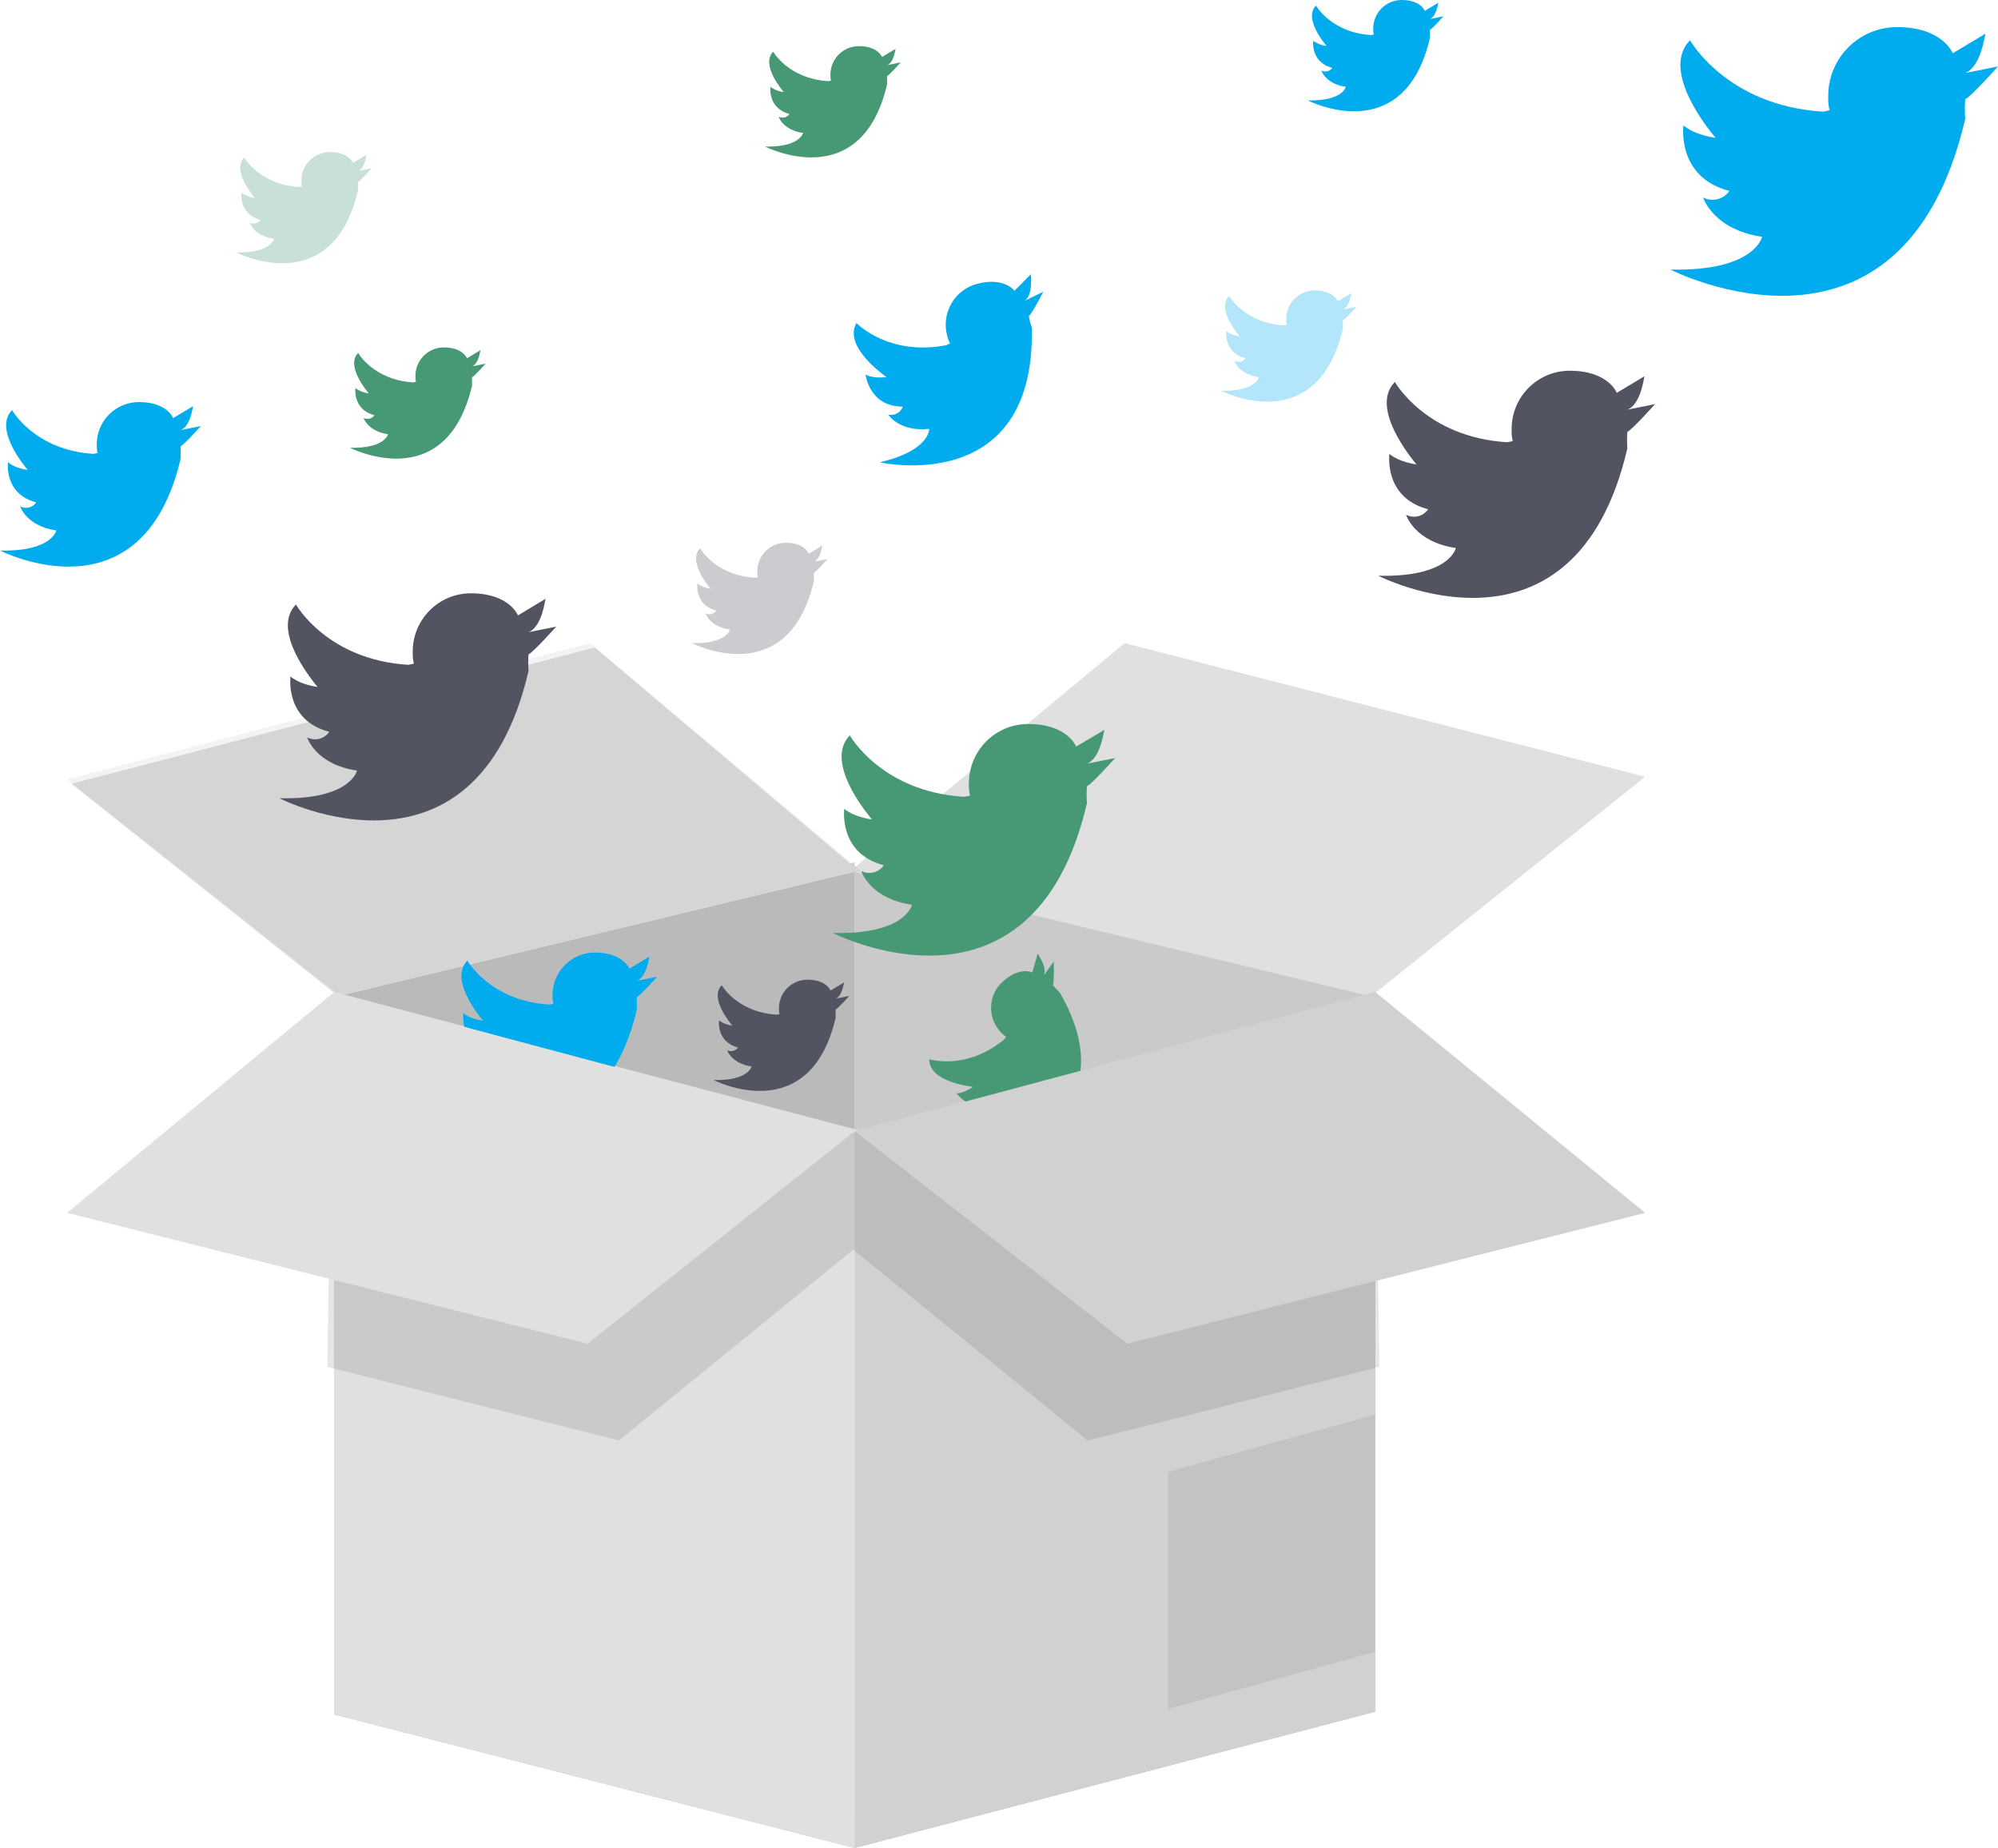
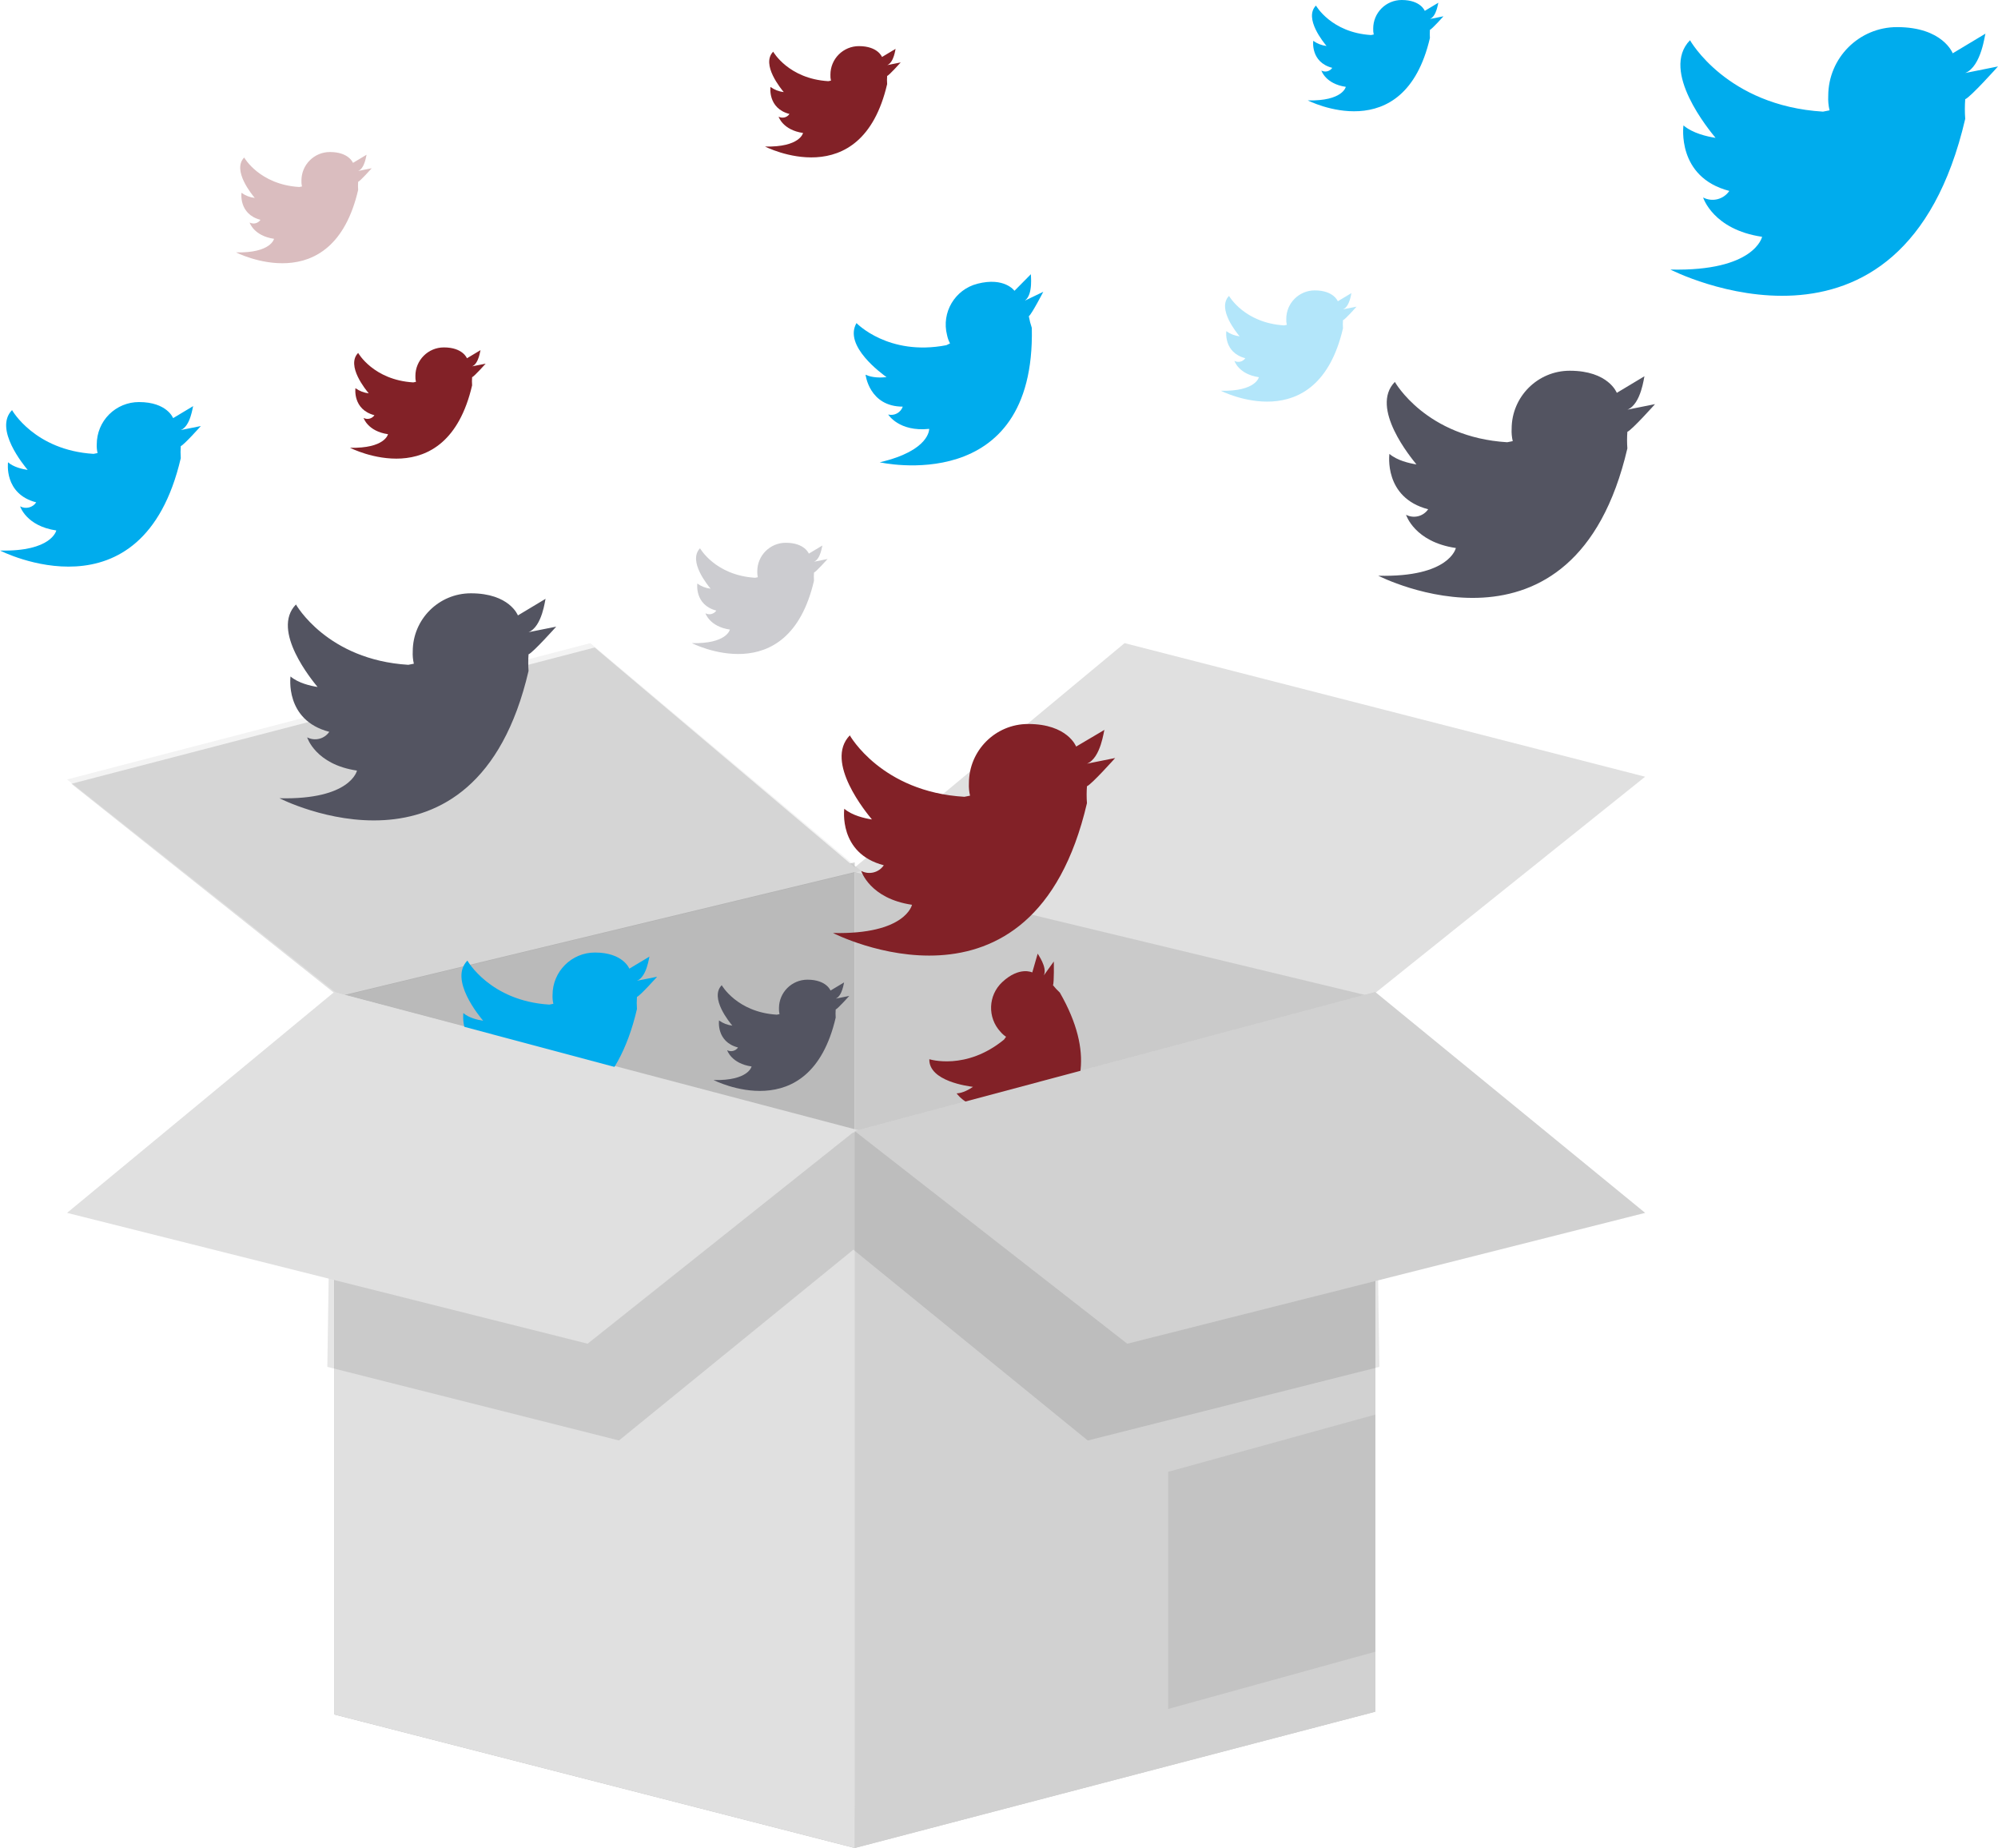
<svg xmlns="http://www.w3.org/2000/svg" id="5315dcf4-9ab7-45f5-a3d8-2e76525705db" data-name="Layer 1" width="813.15" height="752" viewBox="0 0 813.15 752">
  <polygon points="559.73 403.7 347.86 352.67 347.86 752 559.73 696.54 559.73 403.7" fill="#e0e0e0" />
  <polygon points="559.73 403.7 347.86 352.67 347.86 752 559.73 696.54 559.73 403.7" opacity="0.1" />
  <polygon points="135.99 403.7 347.86 352.67 347.86 752 135.99 697.65 135.99 403.7" fill="#e0e0e0" />
  <polygon points="135.99 401.93 347.86 350.91 347.86 752 135.99 697.65 135.99 401.93" opacity="0.17" />
  <polygon points="346.09 354.44 457.68 261.71 669.54 316.07 557.96 405.46 346.09 354.44" fill="#e0e0e0" />
  <polygon points="29.05 318.94 137.76 405.46 349.62 354.44 242.03 263.48 29.05 318.94" fill="#e0e0e0" />
  <polygon points="27.29 317.18 138.64 405.46 350.51 354.44 240.26 261.71 27.29 317.18" opacity="0.05" />
  <polygon points="135.99 403.7 135.99 697.65 347.86 752 350.72 460.27 135.99 403.7" fill="#e0e0e0" />
  <polygon points="559.73 696.54 347.86 752 347.86 460.27 559.73 403.7 559.73 696.54" fill="#e0e0e0" />
  <polygon points="559.73 696.54 347.86 752 347.86 460.27 559.73 403.7 559.73 696.54" opacity="0.07" />
  <polygon points="475.42 598.92 475.42 695.43 559.73 672.13 559.73 575.63 475.42 598.92" opacity="0.07" />
  <polygon points="133.22 556.22 251.91 586.17 347.31 508.52 347.31 460.82 135.44 407.58 133.22 556.22" opacity="0.1" />
  <polygon points="561.39 556.22 442.7 586.17 347.31 508.52 347.31 460.82 559.17 407.58 561.39 556.22" opacity="0.1" />
  <path d="M452.66,473.1l8.21-1.64s-6.9,7.72-8.21,8.21h0a33.05,33.05,0,0,0,0,4.93c-15.77,67.69-73.93,37.79-73.93,37.79,21.19.49,23-8.21,23-8.21-12.32-1.81-14.79-9.86-14.79-9.86a5.08,5.08,0,0,0,6.57-1.64c-13.31-3.45-11.5-16.43-11.5-16.43,2.3,2,5.91,2.79,8.05,3.12-1.48-1.81-14-16.76-6.41-24.48,0,0,9.2,16.43,33.35,17.91l1.64-.33a12.89,12.89,0,0,1-.33-3.61,17.25,17.25,0,0,1,17.25-17.25c11.5,0,14,6.57,14,6.57l8.21-4.93C457.59,463.24,456.77,471.46,452.66,473.1Z" transform="translate(-193.43 -74)" fill="#00aced" />
  <polygon points="135.99 403.7 27.29 493.55 239.15 546.79 347.86 460.27 135.99 403.7" fill="#e0e0e0" />
-   <path d="M618.25,470.91l4.06-5.65s.18,8.6-.34,9.65h0a27.47,27.47,0,0,0,2.79,3c28.77,50.08-23.53,64.86-23.53,64.86,13.16-11.71,9.33-18,9.33-18C602,530.62,596,527.12,596,527.12a4.22,4.22,0,0,0,3.06-4.72c-10,5.44-16.3-3.47-16.3-3.47,2.52-.1,5.18-1.65,6.66-2.66-1.92-.26-18-2.27-17.77-11.25,0,0,14.9,4.77,30.42-8l.81-1.13a10.71,10.71,0,0,1-2.25-2,14.33,14.33,0,0,1,.71-20.26c7-6.52,12.21-3.92,12.21-3.92l2.2-7.65C615.66,462.13,619.81,467.58,618.25,470.91Z" transform="translate(-193.43 -74)" fill="#479874" />
+   <path d="M618.25,470.91l4.06-5.65s.18,8.6-.34,9.65h0a27.47,27.47,0,0,0,2.79,3c28.77,50.08-23.53,64.86-23.53,64.86,13.16-11.71,9.33-18,9.33-18C602,530.62,596,527.12,596,527.12a4.22,4.22,0,0,0,3.06-4.72c-10,5.44-16.3-3.47-16.3-3.47,2.52-.1,5.18-1.65,6.66-2.66-1.92-.26-18-2.27-17.77-11.25,0,0,14.9,4.77,30.42-8l.81-1.13a10.71,10.71,0,0,1-2.25-2,14.33,14.33,0,0,1,.71-20.26c7-6.52,12.21-3.92,12.21-3.92l2.2-7.65C615.66,462.13,619.81,467.58,618.25,470.91Z" transform="translate(-193.43 -74)" fill="#822127" />
  <polygon points="559.73 403.7 669.54 493.55 458.78 546.79 347.86 460.27 559.73 403.7" fill="#e0e0e0" />
  <polygon points="559.73 403.7 669.54 493.55 458.78 546.79 347.86 460.27 559.73 403.7" opacity="0.07" />
  <path d="M610.52,196.35l7.51-3.61s-4.74,9.15-5.89,9.95h0a32.88,32.88,0,0,0,1.22,4.75c1.53,69.12-61.9,54.68-61.9,54.68,20.54-4.76,20.13-13.6,20.13-13.6-12.32,1.3-16.68-5.84-16.68-5.84a5,5,0,0,0,5.93-3.21c-13.68,0-15.14-13-15.14-13,2.7,1.33,6.39,1.23,8.53,1-1.87-1.38-17.6-12.7-12.22-22,0,0,12.93,13.56,36.56,9l1.5-.72a12.82,12.82,0,0,1-1.21-3.4,17.16,17.16,0,0,1,12.36-20.89c11.08-2.84,15.08,2.88,15.08,2.88l6.7-6.78C612.83,185.63,614.07,193.75,610.52,196.35Z" transform="translate(-193.43 -74)" fill="#00aced" />
  <path d="M267,249l8.17-1.63s-6.86,7.68-8.17,8.17h0a32.88,32.88,0,0,0,0,4.9c-15.69,67.33-73.54,37.59-73.54,37.59,21.08.49,22.88-8.17,22.88-8.17-12.26-1.8-14.71-9.81-14.71-9.81a5,5,0,0,0,6.54-1.63C194.9,275,196.7,262.12,196.7,262.12c2.29,2,5.88,2.78,8,3.11-1.47-1.8-13.89-16.67-6.37-24.35,0,0,9.15,16.34,33.18,17.81l1.63-.33a12.82,12.82,0,0,1-.33-3.6A17.16,17.16,0,0,1,250,237.61c11.44,0,13.89,6.54,13.89,6.54l8.17-4.9C271.87,239.24,271.06,247.41,267,249Z" transform="translate(-193.43 -74)" fill="#00aced" />
  <path d="M993.24,103.71l13.33-2.67s-11.2,12.53-13.33,13.33h0a53.64,53.64,0,0,0,0,8c-25.6,109.85-120,61.32-120,61.32,34.39.8,37.33-13.33,37.33-13.33-20-2.93-24-16-24-16a8.24,8.24,0,0,0,10.66-2.67c-21.6-5.6-18.66-26.66-18.66-26.66,3.73,3.2,9.6,4.53,13.06,5.07-2.4-2.93-22.66-27.2-10.4-39.73,0,0,14.93,26.66,54.12,29.06l2.67-.53a20.92,20.92,0,0,1-.53-5.87,28,28,0,0,1,28-28c18.66,0,22.66,10.66,22.66,10.66l13.33-8C1001.24,87.71,999.91,101,993.24,103.71Z" transform="translate(-193.43 -74)" fill="#00aced" />
  <path d="M775.38,81.73l5.52-1.1s-4.64,5.19-5.52,5.52h0a22.21,22.21,0,0,0,0,3.31c-10.6,45.5-49.69,25.4-49.69,25.4,14.25.33,15.46-5.52,15.46-5.52-8.28-1.21-9.94-6.63-9.94-6.63a3.41,3.41,0,0,0,4.42-1.1c-8.94-2.32-7.73-11-7.73-11a11.48,11.48,0,0,0,5.41,2.1c-1-1.21-9.39-11.26-4.31-16.45,0,0,6.18,11,22.42,12l1.1-.22a8.66,8.66,0,0,1-.22-2.43A11.59,11.59,0,0,1,763.9,74c7.73,0,9.39,4.42,9.39,4.42l5.52-3.31C778.69,75.1,778.14,80.63,775.38,81.73Z" transform="translate(-193.43 -74)" fill="#00aced" />
  <path d="M524.71,302.58l5.52-1.1s-4.64,5.19-5.52,5.52h0a22.21,22.21,0,0,0,0,3.31c-10.6,45.5-49.69,25.4-49.69,25.4,14.25.33,15.46-5.52,15.46-5.52-8.28-1.21-9.94-6.63-9.94-6.63a3.41,3.41,0,0,0,4.42-1.1c-8.94-2.32-7.73-11-7.73-11a11.48,11.48,0,0,0,5.41,2.1c-1-1.21-9.39-11.26-4.31-16.45,0,0,6.18,11,22.42,12l1.1-.22a8.66,8.66,0,0,1-.22-2.43,11.59,11.59,0,0,1,11.59-11.59c7.73,0,9.39,4.42,9.39,4.42l5.52-3.31C528,296,527.47,301.48,524.71,302.58Z" transform="translate(-193.43 -74)" fill="#535461" opacity="0.3" />
  <path d="M740,199.89l5.52-1.1S740.93,204,740,204.3h0a22.21,22.21,0,0,0,0,3.31c-10.6,45.5-49.69,25.4-49.69,25.4,14.25.33,15.46-5.52,15.46-5.52-8.28-1.21-9.94-6.63-9.94-6.63a3.41,3.41,0,0,0,4.42-1.1c-8.94-2.32-7.73-11-7.73-11a11.48,11.48,0,0,0,5.41,2.1c-1-1.21-9.39-11.26-4.31-16.45,0,0,6.18,11,22.42,12l1.1-.22a8.66,8.66,0,0,1-.22-2.43,11.59,11.59,0,0,1,11.59-11.59c7.73,0,9.39,4.42,9.39,4.42l5.52-3.31C743.36,193.26,742.8,198.78,740,199.89Z" transform="translate(-193.43 -74)" fill="#00aced" opacity="0.3" />
-   <path d="M635.8,384.76l11.48-2.3s-9.65,10.8-11.48,11.48h0a46.21,46.21,0,0,0,0,6.89c-22.05,94.63-103.36,52.83-103.36,52.83,29.63.69,32.16-11.48,32.16-11.48-17.23-2.53-20.67-13.78-20.67-13.78a7.1,7.1,0,0,0,9.19-2.3c-18.6-4.82-16.08-23-16.08-23,3.22,2.76,8.27,3.9,11.25,4.36-2.07-2.53-19.52-23.43-9-34.22,0,0,12.86,23,46.63,25l2.3-.46a18,18,0,0,1-.46-5.05,24.11,24.11,0,0,1,24.12-24.12c16.08,0,19.52,9.19,19.52,9.19L642.92,371C642.69,371,641.54,382.47,635.8,384.76Z" transform="translate(-193.43 -74)" fill="#479874" />
-   <path d="M554.52,100.5,560,99.4s-4.64,5.19-5.52,5.52h0a22.21,22.21,0,0,0,0,3.31c-10.6,45.5-49.69,25.4-49.69,25.4,14.25.33,15.46-5.52,15.46-5.52-8.28-1.21-9.94-6.63-9.94-6.63a3.41,3.41,0,0,0,4.42-1.1c-8.94-2.32-7.73-11-7.73-11a11.48,11.48,0,0,0,5.41,2.1c-1-1.21-9.39-11.26-4.31-16.45,0,0,6.18,11,22.42,12l1.1-.22a8.66,8.66,0,0,1-.22-2.43A11.59,11.59,0,0,1,543,92.77c7.73,0,9.39,4.42,9.39,4.42l5.52-3.31C557.84,93.88,557.29,99.4,554.52,100.5Z" transform="translate(-193.43 -74)" fill="#479874" />
-   <path d="M385.57,223.08l5.52-1.1s-4.64,5.19-5.52,5.52h0a22.21,22.21,0,0,0,0,3.31c-10.6,45.5-49.69,25.4-49.69,25.4,14.25.33,15.46-5.52,15.46-5.52-8.28-1.21-9.94-6.63-9.94-6.63a3.41,3.41,0,0,0,4.42-1.1c-8.94-2.32-7.73-11-7.73-11a11.48,11.48,0,0,0,5.41,2.1c-1-1.21-9.39-11.26-4.31-16.45,0,0,6.18,11,22.42,12l1.1-.22a8.66,8.66,0,0,1-.22-2.43,11.59,11.59,0,0,1,11.59-11.59c7.73,0,9.39,4.42,9.39,4.42l5.52-3.31C388.88,216.45,388.33,222,385.57,223.08Z" transform="translate(-193.43 -74)" fill="#479874" />
-   <path d="M339.19,143.57l5.52-1.1s-4.64,5.19-5.52,5.52h0a22.21,22.21,0,0,0,0,3.31c-10.6,45.5-49.69,25.4-49.69,25.4,14.25.33,15.46-5.52,15.46-5.52-8.28-1.21-9.94-6.63-9.94-6.63a3.41,3.41,0,0,0,4.42-1.1c-8.94-2.32-7.73-11-7.73-11a11.48,11.48,0,0,0,5.41,2.1c-1-1.21-9.39-11.26-4.31-16.45,0,0,6.18,11,22.42,12l1.1-.22a8.66,8.66,0,0,1-.22-2.43,11.59,11.59,0,0,1,11.59-11.59c7.73,0,9.39,4.42,9.39,4.42l5.52-3.31C342.5,136.94,342,142.47,339.19,143.57Z" transform="translate(-193.43 -74)" fill="#479874" opacity="0.3" />
+   <path d="M635.8,384.76l11.48-2.3s-9.65,10.8-11.48,11.48h0a46.21,46.21,0,0,0,0,6.89c-22.05,94.63-103.36,52.83-103.36,52.83,29.63.69,32.16-11.48,32.16-11.48-17.23-2.53-20.67-13.78-20.67-13.78a7.1,7.1,0,0,0,9.19-2.3c-18.6-4.82-16.08-23-16.08-23,3.22,2.76,8.27,3.9,11.25,4.36-2.07-2.53-19.52-23.43-9-34.22,0,0,12.86,23,46.63,25l2.3-.46a18,18,0,0,1-.46-5.05,24.11,24.11,0,0,1,24.12-24.12c16.08,0,19.52,9.19,19.52,9.19L642.92,371C642.69,371,641.54,382.47,635.8,384.76Z" transform="translate(-193.43 -74)" fill="#822127" />
+   <path d="M554.52,100.5,560,99.4s-4.64,5.19-5.52,5.52h0a22.21,22.21,0,0,0,0,3.31c-10.6,45.5-49.69,25.4-49.69,25.4,14.25.33,15.46-5.52,15.46-5.52-8.28-1.21-9.94-6.63-9.94-6.63a3.41,3.41,0,0,0,4.42-1.1c-8.94-2.32-7.73-11-7.73-11a11.48,11.48,0,0,0,5.41,2.1c-1-1.21-9.39-11.26-4.31-16.45,0,0,6.18,11,22.42,12l1.1-.22a8.66,8.66,0,0,1-.22-2.43A11.59,11.59,0,0,1,543,92.77c7.73,0,9.39,4.42,9.39,4.42l5.52-3.31C557.84,93.88,557.29,99.4,554.52,100.5Z" transform="translate(-193.43 -74)" fill="#822127" />
+   <path d="M385.57,223.08l5.52-1.1s-4.64,5.19-5.52,5.52h0a22.21,22.21,0,0,0,0,3.31c-10.6,45.5-49.69,25.4-49.69,25.4,14.25.33,15.46-5.52,15.46-5.52-8.28-1.21-9.94-6.63-9.94-6.63a3.41,3.41,0,0,0,4.42-1.1c-8.94-2.32-7.73-11-7.73-11a11.48,11.48,0,0,0,5.41,2.1c-1-1.21-9.39-11.26-4.31-16.45,0,0,6.18,11,22.42,12l1.1-.22a8.66,8.66,0,0,1-.22-2.43,11.59,11.59,0,0,1,11.59-11.59c7.73,0,9.39,4.42,9.39,4.42l5.52-3.31C388.88,216.45,388.33,222,385.57,223.08Z" transform="translate(-193.43 -74)" fill="#822127" />
+   <path d="M339.19,143.57l5.52-1.1s-4.64,5.19-5.52,5.52h0a22.21,22.21,0,0,0,0,3.31c-10.6,45.5-49.69,25.4-49.69,25.4,14.25.33,15.46-5.52,15.46-5.52-8.28-1.21-9.94-6.63-9.94-6.63a3.41,3.41,0,0,0,4.42-1.1c-8.94-2.32-7.73-11-7.73-11a11.48,11.48,0,0,0,5.41,2.1c-1-1.21-9.39-11.26-4.31-16.45,0,0,6.18,11,22.42,12l1.1-.22a8.66,8.66,0,0,1-.22-2.43,11.59,11.59,0,0,1,11.59-11.59c7.73,0,9.39,4.42,9.39,4.42l5.52-3.31C342.5,136.94,342,142.47,339.19,143.57Z" transform="translate(-193.43 -74)" fill="#822127" opacity="0.3" />
  <path d="M533.54,480.37l5.52-1.1s-4.64,5.19-5.52,5.52h0a22.21,22.21,0,0,0,0,3.31c-10.6,45.5-49.69,25.4-49.69,25.4,14.25.33,15.46-5.52,15.46-5.52-8.28-1.21-9.94-6.63-9.94-6.63a3.41,3.41,0,0,0,4.42-1.1c-8.94-2.32-7.73-11-7.73-11a11.48,11.48,0,0,0,5.41,2.1c-1-1.21-9.39-11.26-4.31-16.45,0,0,6.18,11,22.42,12l1.1-.22a8.66,8.66,0,0,1-.22-2.43,11.59,11.59,0,0,1,11.59-11.59c7.73,0,9.39,4.42,9.39,4.42l5.52-3.31C536.86,473.75,536.3,479.27,533.54,480.37Z" transform="translate(-193.43 -74)" fill="#535461" />
  <path d="M855.77,240.7,867,238.45s-9.46,10.59-11.26,11.26h0a45.32,45.32,0,0,0,0,6.76c-21.63,92.81-101.37,51.81-101.37,51.81C783.46,309,785.94,297,785.94,297c-16.9-2.48-20.27-13.52-20.27-13.52a7,7,0,0,0,9-2.25c-18.25-4.73-15.77-22.53-15.77-22.53,3.15,2.7,8.11,3.83,11,4.28-2-2.48-19.15-23-8.79-33.57,0,0,12.62,22.53,45.73,24.55l2.25-.45a17.67,17.67,0,0,1-.45-5,23.65,23.65,0,0,1,23.65-23.65c15.77,0,19.15,9,19.15,9l11.26-6.76C862.53,227.18,861.4,238.45,855.77,240.7Z" transform="translate(-193.43 -74)" fill="#535461" />
  <path d="M408.54,331.25,419.8,329s-9.46,10.59-11.26,11.26h0a45.32,45.32,0,0,0,0,6.76c-21.63,92.81-101.37,51.81-101.37,51.81,29.06.68,31.54-11.26,31.54-11.26-16.9-2.48-20.27-13.52-20.27-13.52a7,7,0,0,0,9-2.25c-18.25-4.73-15.77-22.53-15.77-22.53,3.15,2.7,8.11,3.83,11,4.28-2-2.48-19.15-23-8.79-33.57,0,0,12.62,22.53,45.73,24.55l2.25-.45a17.67,17.67,0,0,1-.45-5,23.65,23.65,0,0,1,23.65-23.65c15.77,0,19.15,9,19.15,9l11.26-6.76C415.3,317.73,414.17,329,408.54,331.25Z" transform="translate(-193.43 -74)" fill="#535461" />
</svg>
